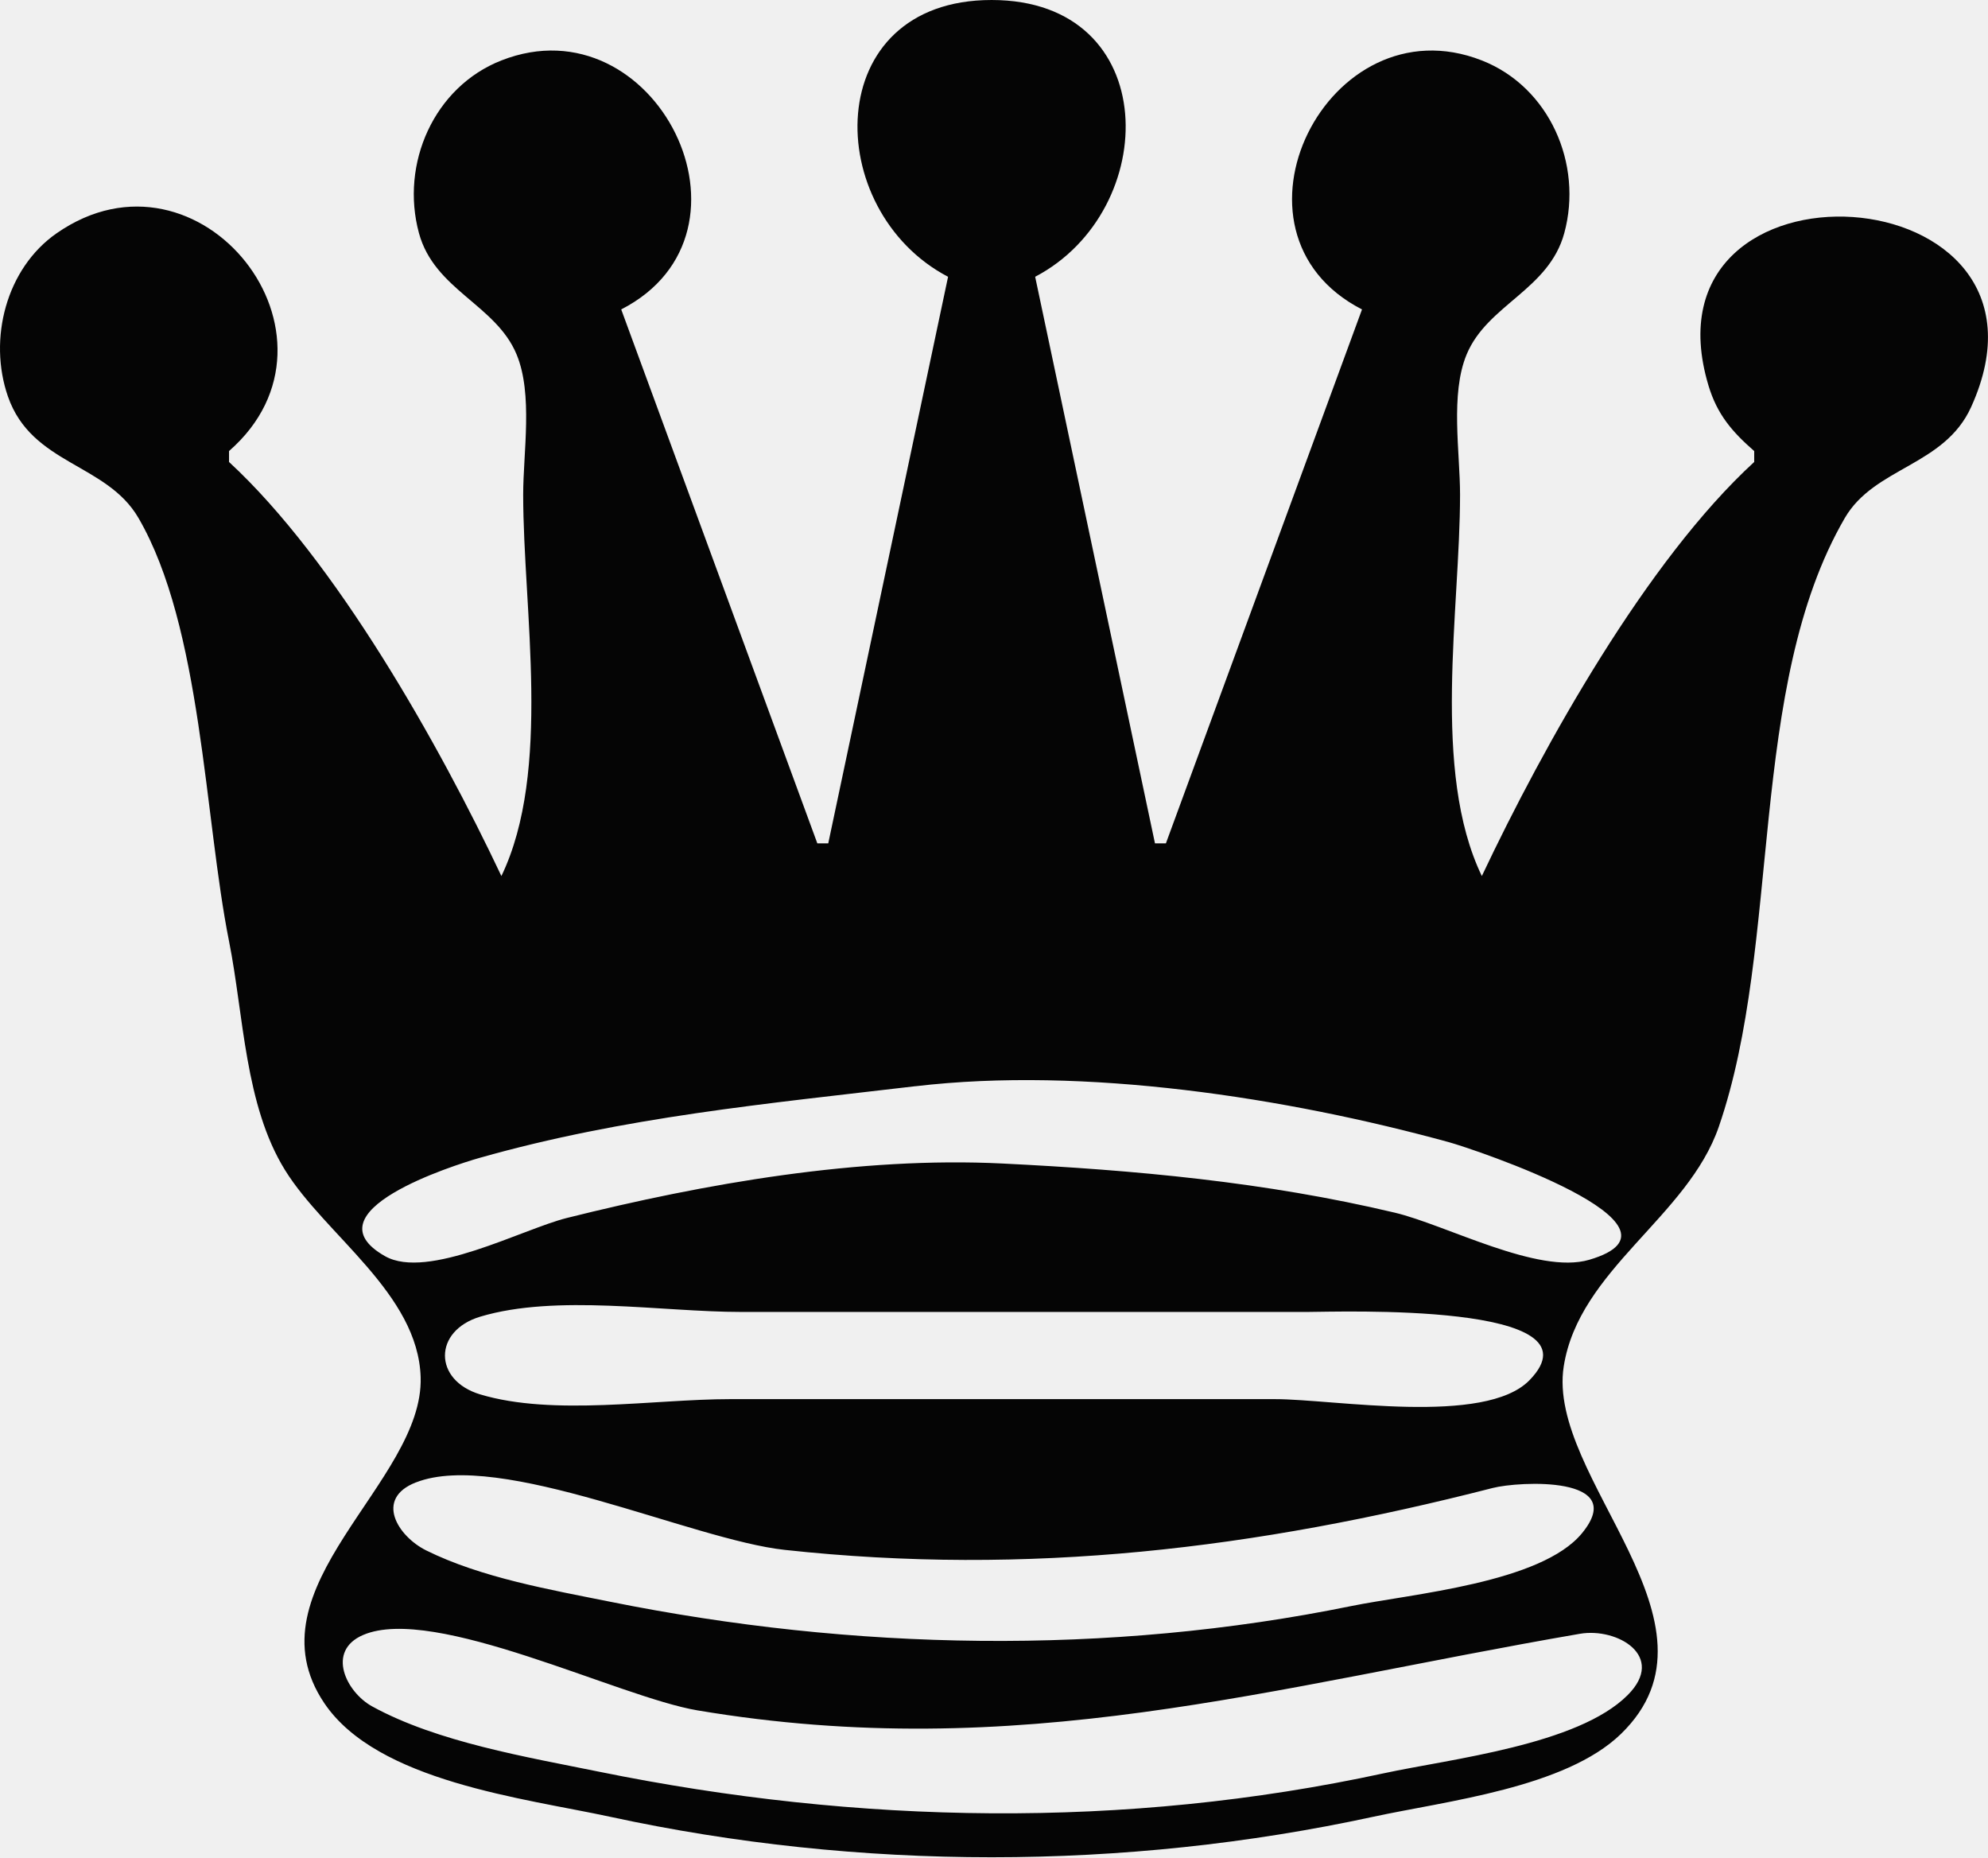
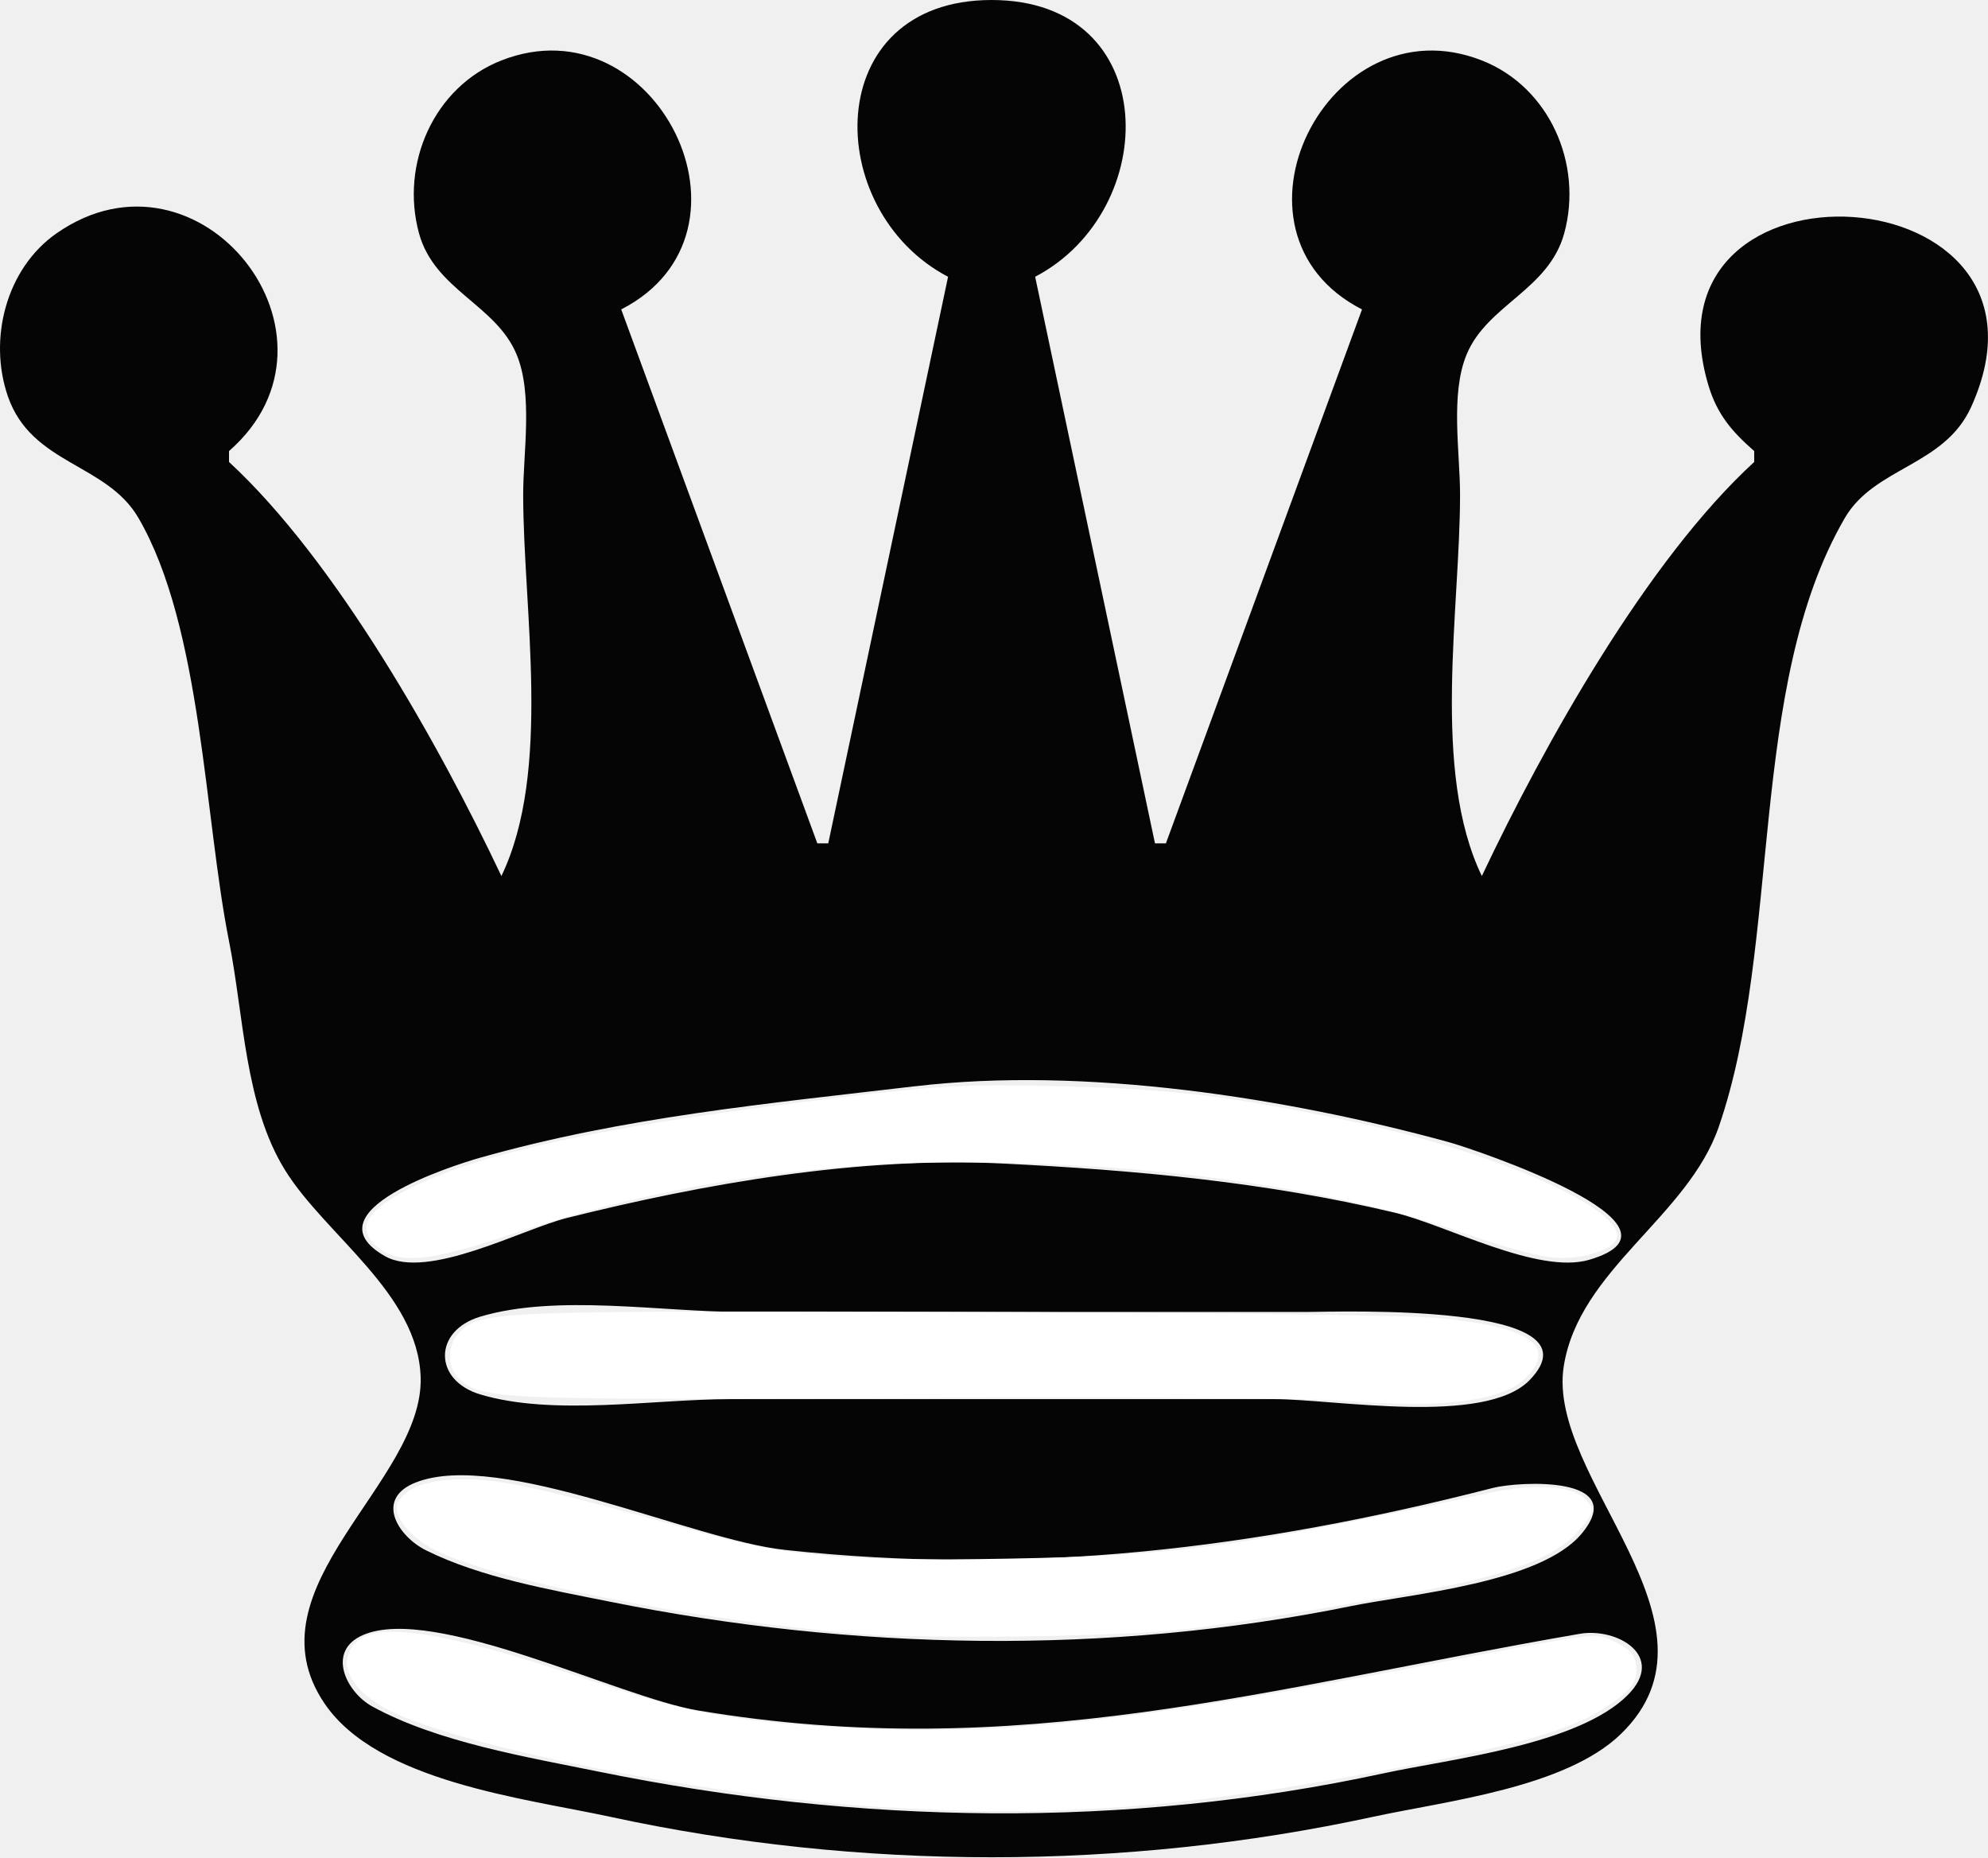
<svg xmlns="http://www.w3.org/2000/svg" width="48.281mm" height="45.097mm" viewBox="0 0 48.281 45.097" version="1.1" id="svg1162">
  <defs id="defs1156" />
  <g id="layer1" transform="translate(-159.3239,-210.1439)">
    <path style="fill:#050505;stroke:none;stroke-width:0.265" d="m 182.349,216.864 -2.91,13.758 h -0.265 l -4.763,-12.965 c 3.652,-1.873 0.826,-7.51 -2.909,-6.046 -1.639,0.642 -2.461,2.511 -2.003,4.194 0.376,1.381 1.869,1.734 2.371,2.945 0.402,0.968 0.16,2.377 0.16,3.405 0,2.799 0.701,6.705 -0.529,9.26 -1.511,-3.195 -4.021,-7.66 -6.615,-10.054 v -0.265 c 3.179,-2.777 -0.707,-7.705 -4.184,-5.29 -1.229,0.853 -1.669,2.57 -1.186,3.963 0.577,1.662 2.395,1.617 3.171,2.952 1.542,2.654 1.598,7.271 2.2,10.281 0.359,1.797 0.378,3.972 1.361,5.556 0.978,1.577 3.23,2.994 3.292,5.027 0.078,2.557 -4.236,5.101 -2.34,7.913 1.287,1.909 4.857,2.308 6.947,2.76 6.047,1.309 12.474,1.309 18.521,0 1.784,-0.386 4.676,-0.704 6.025,-2.015 2.761,-2.683 -1.818,-6.207 -1.392,-8.922 0.37,-2.353 3.011,-3.625 3.767,-5.821 1.536,-4.456 0.679,-10.681 3.059,-14.778 0.72,-1.239 2.417,-1.259 3.068,-2.695 2.603,-5.738 -8.141,-6.391 -6.378,-0.52 0.212,0.704 0.575,1.121 1.11,1.589 v 0.265 c -2.603,2.386 -5.104,6.861 -6.615,10.054 -1.23,-2.555 -0.529,-6.461 -0.529,-9.26 0,-1.029 -0.242,-2.438 0.16,-3.405 0.503,-1.21 1.995,-1.564 2.371,-2.945 0.459,-1.682 -0.364,-3.552 -2.003,-4.194 -3.735,-1.464 -6.561,4.173 -2.909,6.046 l -4.763,12.965 h -0.265 l -2.91,-13.758 c 3.073,-1.609 3.106,-6.72 -1.058,-6.72 -4.165,0 -4.132,5.111 -1.058,6.72 m -0.794,19.655 c 4.101,-0.484 9.001,0.271 12.965,1.36 0.553,0.152 6.206,2.031 3.4,2.854 -1.245,0.365 -3.475,-0.849 -4.723,-1.145 -3.142,-0.746 -6.311,-1.034 -9.525,-1.193 -3.469,-0.172 -7.226,0.483 -10.583,1.323 -1.072,0.268 -3.379,1.513 -4.413,0.927 -1.904,-1.079 1.667,-2.208 2.296,-2.387 3.506,-0.994 6.99,-1.316 10.583,-1.74 m -10.568,5.596 c 1.853,-0.556 4.408,-0.115 6.335,-0.115 h 13.758 c 0.702,0 7.246,-0.248 5.391,1.657 -1.083,1.112 -4.739,0.46 -6.185,0.46 h -13.229 c -1.85,0 -4.291,0.419 -6.07,-0.115 -1.141,-0.342 -1.141,-1.545 0,-1.887 m -1.56,4.024 c 2.037,-0.797 6.702,1.394 8.953,1.638 5.923,0.644 11.448,-0.028 17.198,-1.503 0.636,-0.163 3.318,-0.304 2.169,1.097 -0.993,1.212 -4.152,1.474 -5.609,1.771 -5.907,1.204 -12.095,1.082 -17.992,-0.105 -1.456,-0.293 -3.13,-0.583 -4.469,-1.246 -0.689,-0.341 -1.264,-1.257 -0.25,-1.653 m -1.282,3.705 c 1.724,-0.739 6.211,1.511 8.118,1.831 7.78,1.308 13.917,-0.567 21.43,-1.859 0.91,-0.157 2.104,0.543 1.163,1.487 -1.21,1.214 -4.303,1.549 -5.925,1.9 -6.291,1.362 -12.765,1.241 -19.05,-0.037 -1.755,-0.357 -3.935,-0.719 -5.517,-1.587 -0.629,-0.345 -1.125,-1.347 -0.219,-1.735 z" id="path92648" />
+     <path style="fill:#ffffff;stroke-width:0.454" d="m 34.743,114.51 c -2.174,-1.71 -1.221,-3.413 3.118,-5.569 6.621,-3.29 18.67,-5.802 39.738,-8.287 9.077,-1.07 11.309,-1.178 19.983,-0.962 10.145,0.252 15.63,0.924 26.752,3.277 12.476,2.639 24.112,7.68 24.112,10.445 0,1.046 -2.485,2.038 -5.087,2.03 -1.691,-0.005 -4.319,-0.669 -8.838,-2.234 -12.232,-4.236 -28.696,-6.545 -46.704,-6.55 -13.79,-0.004 -28.075,2.295 -40.709,6.551 -7.554,2.545 -10.4,2.844 -12.365,1.299 z" id="path1608" transform="matrix(0.2645833,0,0,0.2645833,159.3239,210.1439)" />
+     <path style="fill:#ffffff;stroke-width:0.454" d="m 123.468,128.554 c -2.997,-0.249 -20.338,-0.359 -40.689,-0.257 -36.965,0.184 -38.576,0.116 -40.604,-1.719 -1.156,-1.047 -1.168,-3.146 -0.024,-4.29 1.963,-1.963 2.772,-1.998 44.758,-1.894 21.981,0.054 42.158,0.296 44.837,0.538 8.626,0.777 11.283,2.538 8.312,5.508 -2.151,2.151 -7.677,2.855 -16.591,2.114 z" id="path1610" transform="matrix(0.2645833,0,0,0.2645833,159.3239,210.1439)" />
+     <path style="fill:#ffffff;stroke-width:0.454" d="m 78.961,149.943 c -15.402,-1.228 -34.658,-5.115 -39.563,-7.988 -2.124,-1.244 -3.45,-3.179 -2.845,-4.153 0.904,-1.456 2.973,-2.102 6.531,-2.038 3.375,0.061 7.517,1.012 21.307,4.893 7.691,2.165 13.422,2.649 28.131,2.38 15.641,-0.286 20.598,-0.964 44.344,-6.063 3.979,-0.855 7.431,-0.629 8.623,0.563 0.952,0.952 0.879,1.279 -0.672,3.046 -1.576,1.795 -4.586,3.195 -9.479,4.41 -4.07,1.011 -20.749,3.849 -26.629,4.531 -5.737,0.666 -23.508,0.916 -29.747,0.419 z" id="path1612" transform="matrix(0.2645833,0,0,0.2645833,159.3239,210.1439)" />
+     <path style="fill:#ffffff;stroke-width:0.454" d="m 80.551,165.808 c -16.068,-1.022 -39.458,-5.735 -45.372,-9.143 -2.412,-1.39 -3.646,-3.125 -3.276,-4.603 0.914,-3.64 6.911,-3.048 22.525,2.222 8.616,2.908 13.111,3.738 23.073,4.261 14.403,0.756 25.752,-0.427 51.415,-5.356 18.546,-3.562 17.453,-3.423 19.4,-2.472 1.29,0.63 1.754,1.157 1.864,2.116 0.178,1.549 -0.431,2.342 -3.098,4.04 -2.958,1.883 -7.729,3.254 -18.456,5.303 -19.828,3.787 -31.633,4.68 -48.077,3.634 z" id="path1614" transform="matrix(0.2645833,0,0,0.2645833,159.3239,210.1439)" />
  </g>
</svg>
